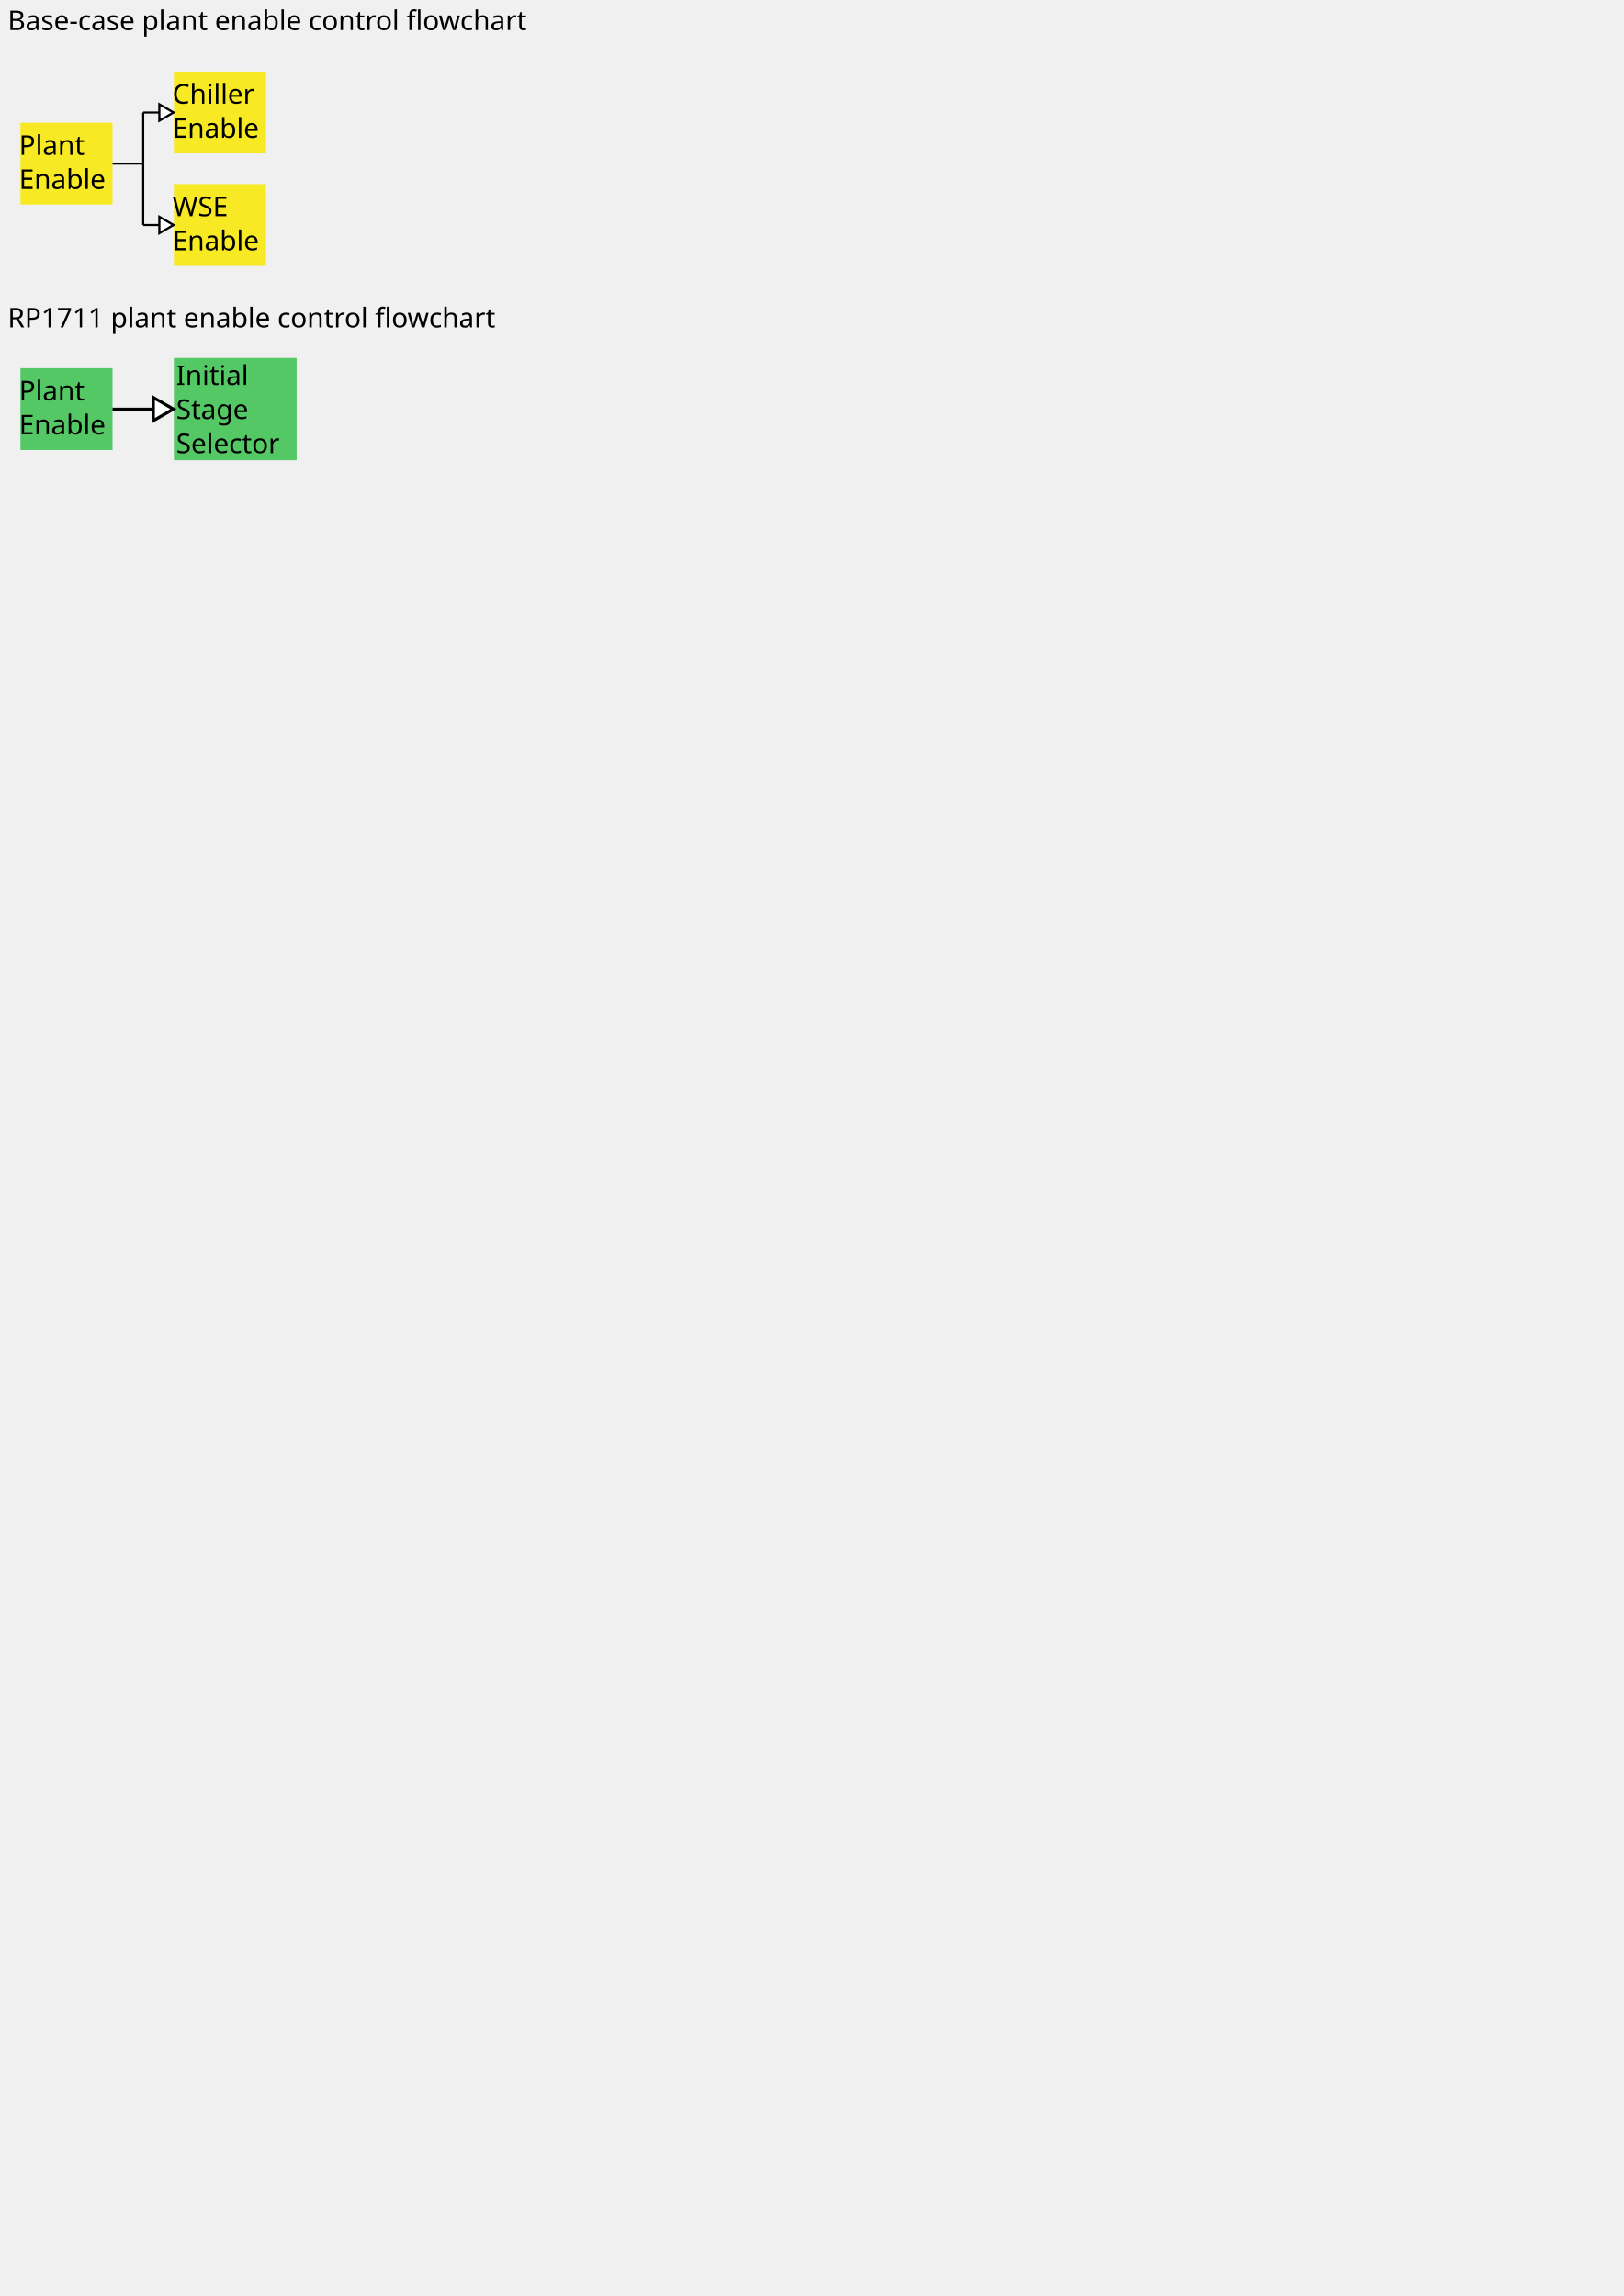
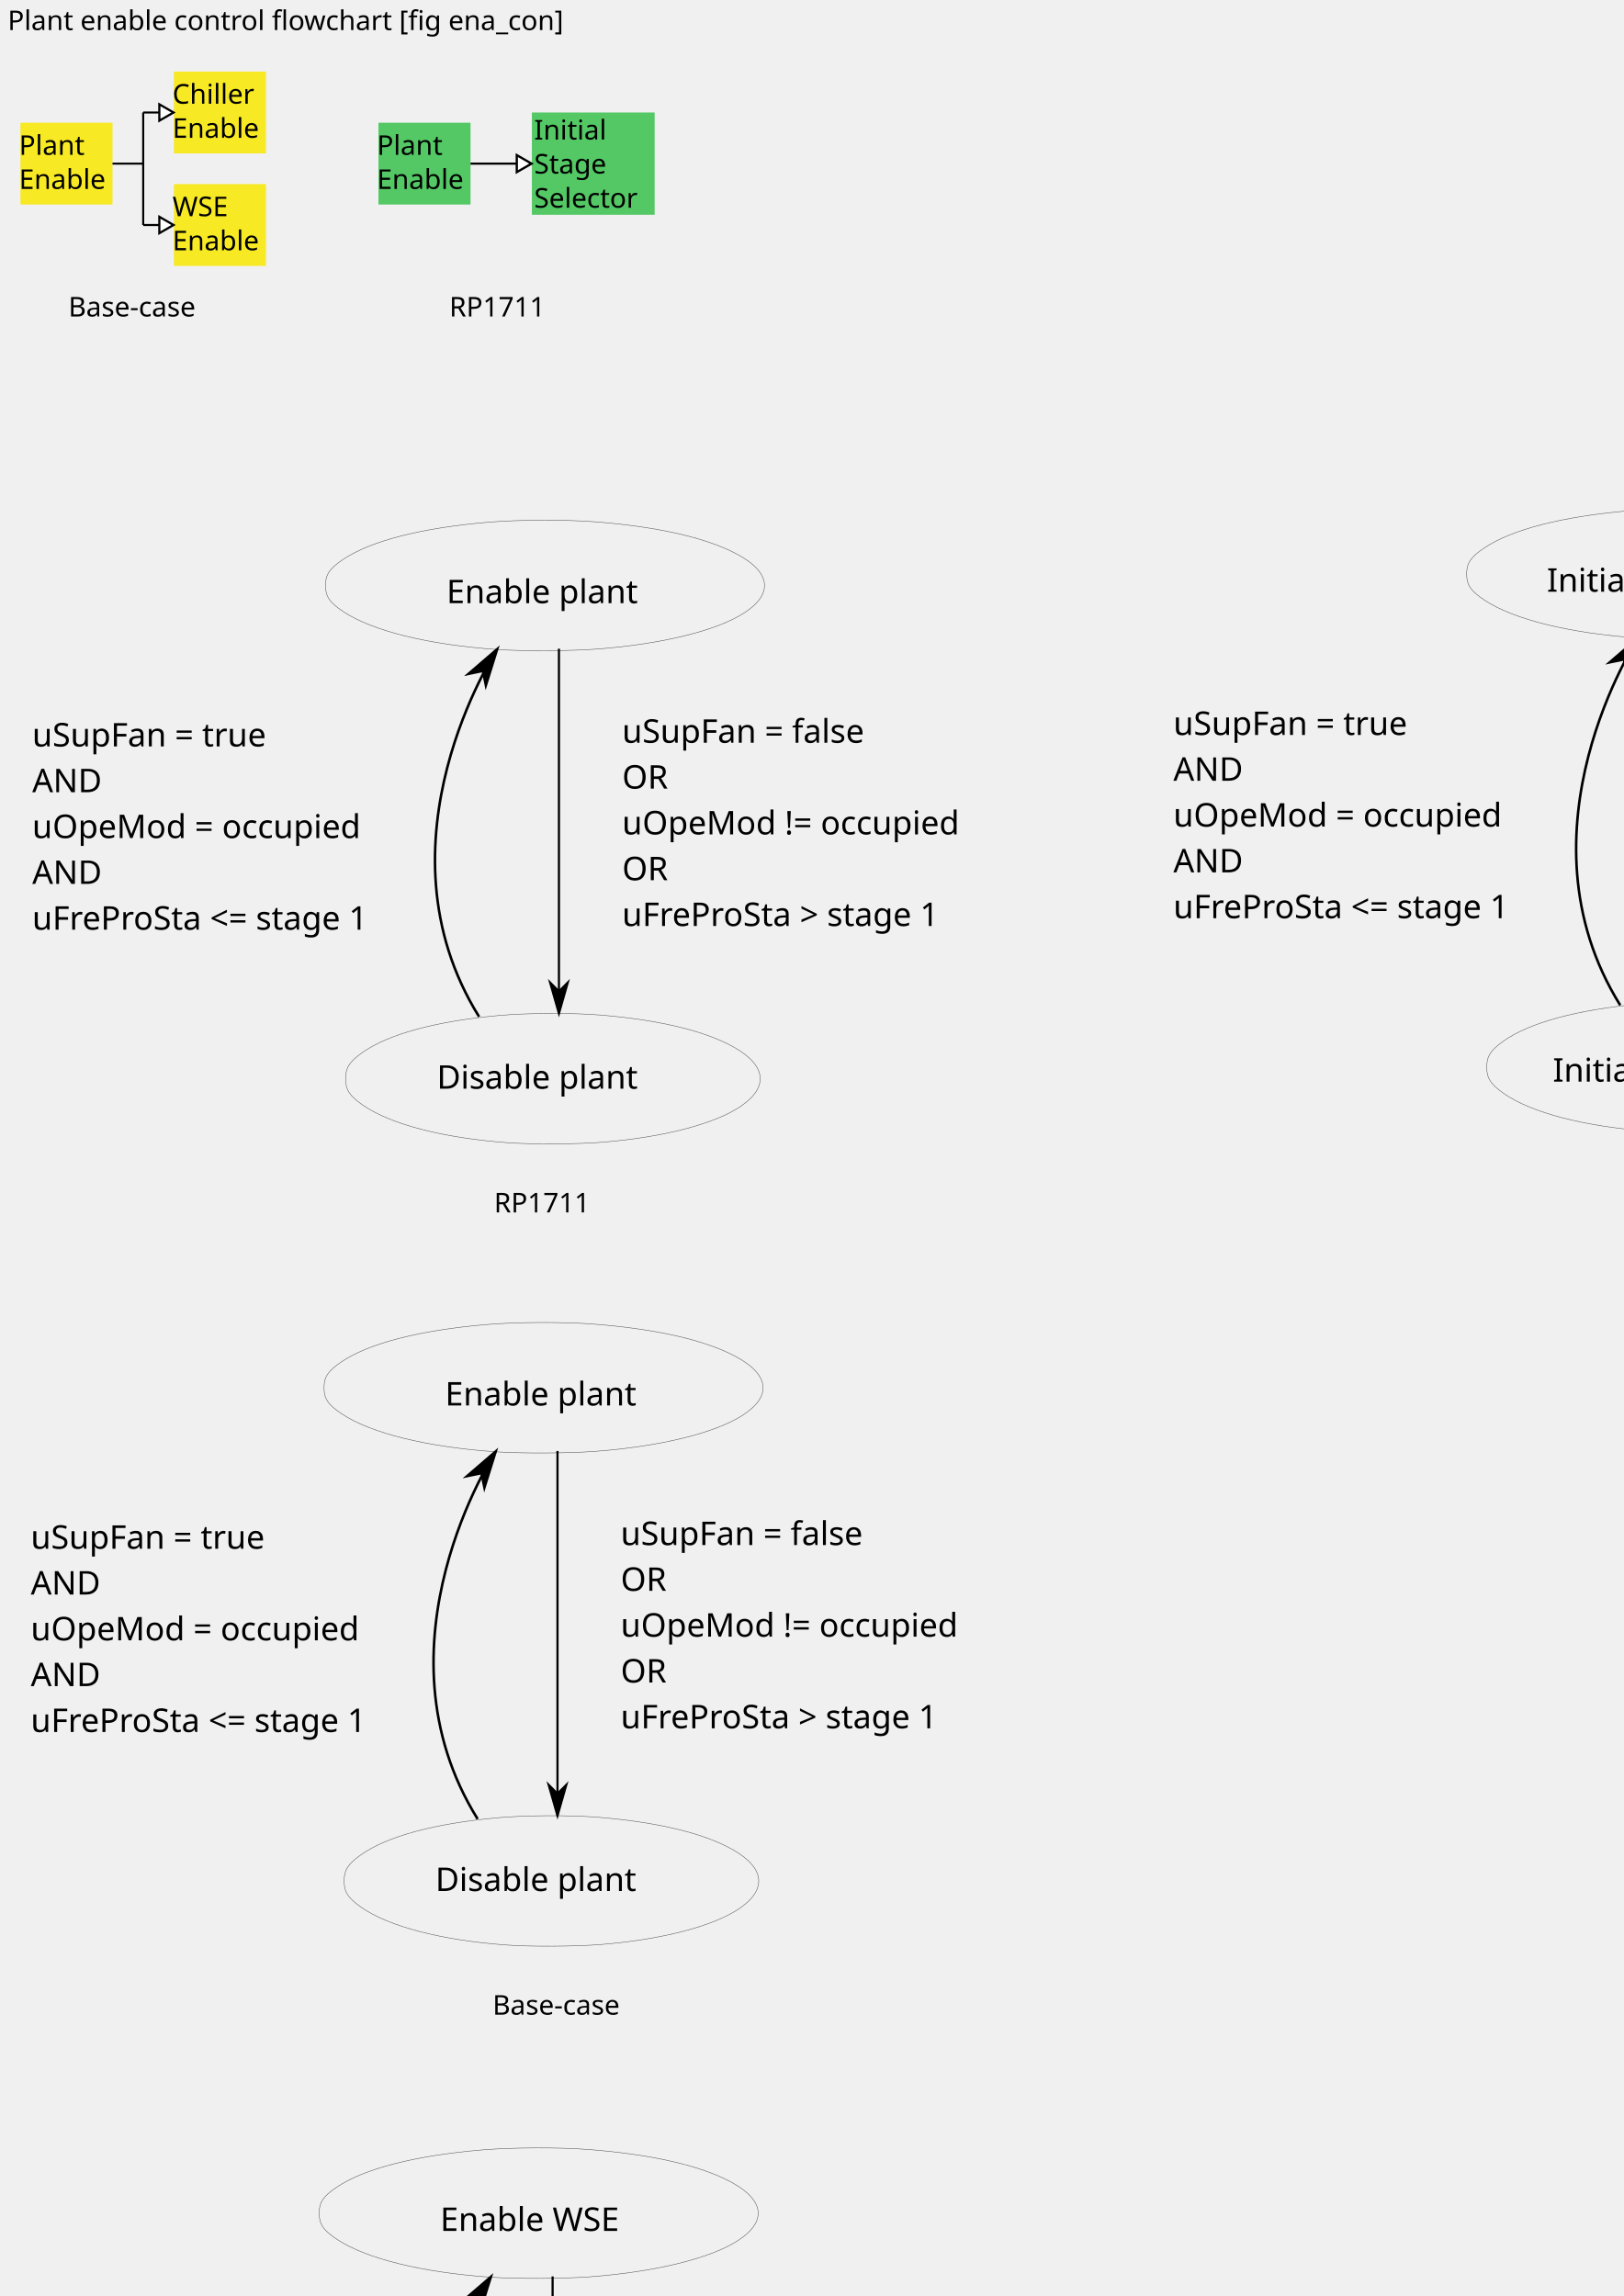
<svg xmlns="http://www.w3.org/2000/svg" width="210mm" height="297mm" viewBox="0 0 210 297" version="1.1" id="svg5445">
  <defs id="defs5439">
    <marker style="overflow:visible;" id="Arrow2Mend" refX="0.0" refY="0.0" orient="auto">
      <path transform="scale(0.6) rotate(180) translate(0,0)" d="M 8.719,4.034 L -2.207,0.016 L 8.719,-4.002 C 6.973,-1.63 6.983,1.616 8.719,4.034 z " style="fill-rule:evenodd;stroke-width:0.625;stroke-linejoin:round;stroke:#000000;stroke-opacity:1;fill:#000000;fill-opacity:1" id="path6181" />
    </marker>
    <marker style="overflow:visible" id="EmptyTriangleOutL" refX="0.0" refY="0.0" orient="auto">
      <path transform="scale(0.8) translate(-6,0)" style="fill-rule:evenodd;fill:#ffffff;stroke:#000000;stroke-width:1pt;stroke-opacity:1" d="M 5.77,0.0 L -2.88,5.0 L -2.88,-5.0 L 5.77,0.0 z " id="path6314" />
    </marker>
    <marker style="overflow:visible" id="marker6716" refX="0.0" refY="0.0" orient="auto">
      <path transform="scale(0.4)" style="fill-rule:evenodd;stroke:#000000;stroke-width:1pt;stroke-opacity:1;fill:#000000;fill-opacity:1" d="M 5.77,0.0 L -2.88,5.0 L -2.88,-5.0 L 5.77,0.0 z " id="path6714" />
    </marker>
    <marker style="overflow:visible" id="TriangleOutM" refX="0.0" refY="0.0" orient="auto">
      <path transform="scale(0.4)" style="fill-rule:evenodd;stroke:#000000;stroke-width:1pt;stroke-opacity:1;fill:#000000;fill-opacity:1" d="M 5.77,0.0 L -2.88,5.0 L -2.88,-5.0 L 5.77,0.0 z " id="path6299" />
    </marker>
    <marker style="overflow:visible" id="Arrow1Lstart" refX="0.0" refY="0.0" orient="auto">
      <path transform="scale(0.8) translate(12.5,0)" style="fill-rule:evenodd;stroke:#000000;stroke-width:1pt;stroke-opacity:1;fill:#000000;fill-opacity:1" d="M 0.0,0.0 L 5.0,-5.0 L -12.5,0.0 L 5.0,5.0 L 0.0,0.0 z " id="path6154" />
    </marker>
    <marker style="overflow:visible;" id="marker6438" refX="0.0" refY="0.0" orient="auto">
      <path transform="scale(1.1) rotate(180) translate(1,0)" d="M 8.719,4.034 L -2.207,0.016 L 8.719,-4.002 C 6.973,-1.63 6.983,1.616 8.719,4.034 z " style="fill-rule:evenodd;stroke-width:0.625;stroke-linejoin:round;stroke:#000000;stroke-opacity:1;fill:#000000;fill-opacity:1" id="path6436" />
    </marker>
    <marker style="overflow:visible;" id="Arrow2Lend" refX="0.0" refY="0.0" orient="auto">
      <path transform="scale(1.1) rotate(180) translate(1,0)" d="M 8.719,4.034 L -2.207,0.016 L 8.719,-4.002 C 6.973,-1.63 6.983,1.616 8.719,4.034 z " style="fill-rule:evenodd;stroke-width:0.625;stroke-linejoin:round;stroke:#000000;stroke-opacity:1;fill:#000000;fill-opacity:1" id="path6175" />
    </marker>
    <marker style="overflow:visible" id="Arrow2Lend-4" refX="0" refY="0" orient="auto">
      <path transform="matrix(-1.1,0,0,-1.1,-1.1,0)" d="M 8.719,4.034 -2.207,0.016 8.719,-4.002 c -1.745,2.372 -1.735,5.617 -6e-7,8.035 z" style="fill:#000000;fill-opacity:1;fill-rule:evenodd;stroke:#000000;stroke-width:0.625;stroke-linejoin:round;stroke-opacity:1" id="path6175-6" />
    </marker>
    <marker style="overflow:visible" id="EmptyTriangleOutL-6" refX="0" refY="0" orient="auto">
      <path transform="matrix(0.8,0,0,0.8,-4.8,0)" style="fill:#ffffff;fill-rule:evenodd;stroke:#000000;stroke-width:1pt;stroke-opacity:1" d="M 5.77,0 -2.88,5 V -5 Z" id="path6314-0" />
    </marker>
    <marker style="overflow:visible" id="Arrow2Lend-4-5" refX="0" refY="0" orient="auto">
      <path transform="matrix(-1.1,0,0,-1.1,-1.1,0)" d="M 8.719,4.034 -2.207,0.016 8.719,-4.002 c -1.745,2.372 -1.735,5.617 -6e-7,8.035 z" style="fill:#000000;fill-opacity:1;fill-rule:evenodd;stroke:#000000;stroke-width:0.625;stroke-linejoin:round;stroke-opacity:1" id="path6175-6-8" />
    </marker>
    <marker style="overflow:visible" id="EmptyTriangleOutL-6-9" refX="0" refY="0" orient="auto">
      <path transform="matrix(0.8,0,0,0.8,-4.8,0)" style="fill:#ffffff;fill-rule:evenodd;stroke:#000000;stroke-width:1pt;stroke-opacity:1" d="M 5.77,0 -2.88,5 V -5 Z" id="path6314-0-5" />
    </marker>
    <marker style="overflow:visible" id="marker6716-6" refX="0" refY="0" orient="auto">
      <path transform="scale(0.4)" style="fill:#000000;fill-opacity:1;fill-rule:evenodd;stroke:#000000;stroke-width:1pt;stroke-opacity:1" d="M 5.77,0 -2.88,5 V -5 Z" id="path6714-0" />
    </marker>
    <marker style="overflow:visible" id="Arrow2Mend-8" refX="0" refY="0" orient="auto">
      <path transform="scale(-0.6)" d="M 8.719,4.034 -2.207,0.016 8.719,-4.002 c -1.745,2.372 -1.735,5.617 -6e-7,8.035 z" style="fill:#000000;fill-opacity:1;fill-rule:evenodd;stroke:#000000;stroke-width:0.625;stroke-linejoin:round;stroke-opacity:1" id="path6181-3" />
    </marker>
+     <marker style="overflow:visible" orient="auto" overflow="visible" id="marker5381-6-6">
+       <path style="fill-rule:evenodd;stroke:#000000;stroke-width:1pt" id="path4488-0" d="M 0,0 5,-5 -12.5,0 5,5 Z" transform="matrix(-0.8,0,0,-0.8,-10,0)" />
+     </marker>
+     <marker style="overflow:visible" orient="auto" overflow="visible" id="marker5553-0-3">
+       <path style="fill-rule:evenodd;stroke:#000000;stroke-width:1pt" id="path4485-1" d="M 0,0 5,-5 -12.5,0 5,5 Z" transform="matrix(-0.8,0,0,-0.8,-10,0)" />
+     </marker>
+     <marker style="overflow:visible" orient="auto" overflow="visible" id="marker5381-6-6-2">
+       <path style="fill-rule:evenodd;stroke:#000000;stroke-width:1pt" id="path4488-0-3" d="M 0,0 5,-5 -12.5,0 5,5 Z" transform="matrix(-0.8,0,0,-0.8,-10,0)" />
+     </marker>
+     <marker style="overflow:visible" orient="auto" overflow="visible" id="marker5553-0-3-0">
+       <path style="fill-rule:evenodd;stroke:#000000;stroke-width:1pt" id="path4485-1-7" d="M 0,0 5,-5 -12.5,0 5,5 Z" transform="matrix(-0.8,0,0,-0.8,-10,0)" />
+     </marker>
+     <marker style="overflow:visible" orient="auto" overflow="visible" id="marker5381-6-6-1">
+       <path style="fill-rule:evenodd;stroke:#000000;stroke-width:1pt" id="path4488-0-34" d="M 0,0 5,-5 -12.5,0 5,5 Z" transform="matrix(-0.8,0,0,-0.8,-10,0)" />
+     </marker>
+     <marker style="overflow:visible" orient="auto" overflow="visible" id="marker5553-0-3-9">
+       <path style="fill-rule:evenodd;stroke:#000000;stroke-width:1pt" id="path4485-1-4" d="M 0,0 5,-5 -12.5,0 5,5 Z" transform="matrix(-0.8,0,0,-0.8,-10,0)" />
+     </marker>
+     <marker style="overflow:visible" orient="auto" overflow="visible" id="marker5381-6-6-0">
+       <path style="fill-rule:evenodd;stroke:#000000;stroke-width:1pt" id="path4488-0-7" d="M 0,0 5,-5 -12.5,0 5,5 Z" transform="matrix(-0.8,0,0,-0.8,-10,0)" />
+     </marker>
+     <marker style="overflow:visible" orient="auto" overflow="visible" id="marker5553-0-3-6">
+       <path style="fill-rule:evenodd;stroke:#000000;stroke-width:1pt" id="path4485-1-0" d="M 0,0 5,-5 -12.5,0 5,5 Z" transform="matrix(-0.8,0,0,-0.8,-10,0)" />
+     </marker>
+     <marker style="overflow:visible" orient="auto" overflow="visible" id="marker5553-0-3-6-9">
+       <path style="fill-rule:evenodd;stroke:#000000;stroke-width:1pt" id="path4485-1-0-4" d="M 0,0 5,-5 -12.5,0 5,5 Z" transform="matrix(-0.8,0,0,-0.8,-10,0)" />
+     </marker>
+     <marker style="overflow:visible" orient="auto" overflow="visible" id="marker5381-6-6-0-5">
+       <path style="fill-rule:evenodd;stroke:#000000;stroke-width:1pt" id="path4488-0-7-4" d="M 0,0 5,-5 -12.5,0 5,5 Z" transform="matrix(-0.8,0,0,-0.8,-10,0)" />
+     </marker>
  </defs>
  <g id="layer1">
    <text xml:space="preserve" style="font-style:normal;font-weight:normal;font-size:3.528px;line-height:1.25;font-family:sans-serif;fill:#000000;fill-opacity:1;stroke:none;stroke-width:0.265" x="0.997" y="3.888" id="text6030">
-       <tspan id="tspan6028" x="0.997" y="3.888" style="font-size:3.528px;stroke-width:0.265">Base-case plant enable control flowchart</tspan>
-     </text>
-     <rect style="fill:#53c864;fill-opacity:1;stroke:#000000;stroke-width:0.263;stroke-linecap:round;stroke-linejoin:round;stroke-opacity:0" id="rect6050" width="11.906" height="10.583" x="2.646" y="47.625" />
-     <text xml:space="preserve" style="font-style:normal;font-weight:normal;font-size:3.528px;line-height:1.25;font-family:sans-serif;fill:#000000;fill-opacity:1;stroke:none;stroke-width:0.265" x="2.46" y="51.781" id="text6066">
-       <tspan id="tspan6064" x="2.46" y="51.781" style="font-size:3.528px;stroke-width:0.265">Plant</tspan>
-       <tspan x="2.46" y="56.191" style="font-size:3.528px;stroke-width:0.265" id="tspan6068">Enable</tspan>
-     </text>
-     <rect style="fill:#53c864;fill-opacity:1;stroke:#000000;stroke-width:0.34;stroke-linecap:round;stroke-linejoin:round;stroke-opacity:0" id="rect6050-4" width="15.875" height="13.229" x="22.49" y="46.302" />
-     <text xml:space="preserve" style="font-style:normal;font-weight:normal;font-size:3.528px;line-height:1.25;font-family:sans-serif;fill:#000000;fill-opacity:1;stroke:none;stroke-width:0.265" x="22.776" y="49.795" id="text6066-7">
-       <tspan x="22.776" y="49.795" style="font-size:3.528px;stroke-width:0.265" id="tspan6068-7">Initial </tspan>
-       <tspan x="22.776" y="54.205" style="font-size:3.528px;stroke-width:0.265" id="tspan6096">Stage</tspan>
-       <tspan x="22.776" y="58.615" style="font-size:3.528px;stroke-width:0.265" id="tspan7793">Selector</tspan>
-     </text>
-     <text xml:space="preserve" style="font-style:normal;font-weight:normal;font-size:3.528px;line-height:1.25;font-family:sans-serif;fill:#000000;fill-opacity:1;stroke:none;stroke-width:0.265" x="0.997" y="42.348" id="text6030-2">
-       <tspan id="tspan6028-2" x="0.997" y="42.348" style="font-size:3.528px;stroke-width:0.265">RP1711 plant enable control flowchart</tspan>
+       <tspan id="tspan6028" x="0.997" y="3.888" style="font-size:3.528px;stroke-width:0.265">Plant enable control flowchart [fig ena_con]</tspan>
+     </text>
+     <rect style="fill:#53c864;fill-opacity:1;stroke:#000000;stroke-width:0.263;stroke-linecap:round;stroke-linejoin:round;stroke-opacity:0" id="rect6050" width="11.906" height="10.583" x="48.948" y="15.875" />
+     <text xml:space="preserve" style="font-style:normal;font-weight:normal;font-size:3.528px;line-height:1.25;font-family:sans-serif;fill:#000000;fill-opacity:1;stroke:none;stroke-width:0.265" x="48.762" y="20.031" id="text6066">
+       <tspan id="tspan6064" x="48.762" y="20.031" style="font-size:3.528px;stroke-width:0.265">Plant</tspan>
+       <tspan x="48.762" y="24.441" style="font-size:3.528px;stroke-width:0.265" id="tspan6068">Enable</tspan>
+     </text>
+     <rect style="fill:#53c864;fill-opacity:1;stroke:#000000;stroke-width:0.34;stroke-linecap:round;stroke-linejoin:round;stroke-opacity:0" id="rect6050-4" width="15.875" height="13.229" x="68.792" y="14.552" />
+     <text xml:space="preserve" style="font-style:normal;font-weight:normal;font-size:3.528px;line-height:1.25;font-family:sans-serif;fill:#000000;fill-opacity:1;stroke:none;stroke-width:0.265" x="69.078" y="18.045" id="text6066-7">
+       <tspan x="69.078" y="18.045" style="font-size:3.528px;stroke-width:0.265" id="tspan6068-7">Initial </tspan>
+       <tspan x="69.078" y="22.455" style="font-size:3.528px;stroke-width:0.265" id="tspan6096">Stage</tspan>
+       <tspan x="69.078" y="26.865" style="font-size:3.528px;stroke-width:0.265" id="tspan7793">Selector</tspan>
+     </text>
+     <text xml:space="preserve" style="font-style:normal;font-weight:normal;font-size:3.528px;line-height:1.25;font-family:sans-serif;fill:#000000;fill-opacity:1;stroke:none;stroke-width:0.265" x="58.113" y="40.934" id="text6030-2">
+       <tspan id="tspan6028-2" x="58.113" y="40.934" style="font-size:3.528px;stroke-width:0.265">RP1711</tspan>
    </text>
    <rect style="fill:#f7e924;fill-opacity:1;stroke:#000000;stroke-width:0.263;stroke-linecap:round;stroke-linejoin:round;stroke-opacity:0" id="rect6050-1" width="11.906" height="10.583" x="2.646" y="15.875" />
    <text xml:space="preserve" style="font-style:normal;font-weight:normal;font-size:3.528px;line-height:1.25;font-family:sans-serif;fill:#000000;fill-opacity:1;stroke:none;stroke-width:0.265" x="2.46" y="20.031" id="text6066-6">
      <tspan id="tspan6064-3" x="2.46" y="20.031" style="font-size:3.528px;stroke-width:0.265">Plant</tspan>
      <tspan x="2.46" y="24.441" style="font-size:3.528px;stroke-width:0.265" id="tspan6068-0">Enable</tspan>
    </text>
    <rect style="fill:#f7e924;fill-opacity:1;stroke:#000000;stroke-width:0.263;stroke-linecap:round;stroke-linejoin:round;stroke-opacity:0" id="rect6050-4-2" width="11.906" height="10.583" x="22.49" y="9.26" />
    <text xml:space="preserve" style="font-style:normal;font-weight:normal;font-size:3.528px;line-height:1.25;font-family:sans-serif;fill:#000000;fill-opacity:1;stroke:none;stroke-width:0.265" x="22.303" y="13.416" id="text6066-7-1">
      <tspan x="22.303" y="13.416" style="font-size:3.528px;stroke-width:0.265" id="tspan6068-7-5">Chiller </tspan>
      <tspan x="22.303" y="17.826" style="font-size:3.528px;stroke-width:0.265" id="tspan6096-6">Enable</tspan>
    </text>
-     <path style="fill:none;stroke:#000000;stroke-width:0.375;stroke-linecap:butt;stroke-linejoin:miter;stroke-miterlimit:1;stroke-dasharray:none;stroke-opacity:1;marker-mid:url(#marker6716);marker-end:url(#EmptyTriangleOutL)" d="m 14.552,52.917 c 7.938,0 7.938,0 7.938,0" id="path6152" />
+     <path style="fill:none;stroke:#000000;stroke-width:0.275;stroke-linecap:butt;stroke-linejoin:miter;stroke-miterlimit:1;stroke-dasharray:none;stroke-opacity:1;marker-mid:url(#marker6716);marker-end:url(#EmptyTriangleOutL)" d="m 60.854,21.167 c 7.938,0 7.938,0 7.938,0" id="path6152" />
    <rect style="fill:#f7e924;fill-opacity:1;stroke:#000000;stroke-width:0.263;stroke-linecap:round;stroke-linejoin:round;stroke-opacity:0" id="rect6050-4-2-5" width="11.906" height="10.583" x="22.49" y="23.812" />
    <text xml:space="preserve" style="font-style:normal;font-weight:normal;font-size:3.528px;line-height:1.25;font-family:sans-serif;fill:#000000;fill-opacity:1;stroke:none;stroke-width:0.265" x="22.303" y="27.968" id="text6066-7-1-0">
      <tspan x="22.303" y="27.968" style="font-size:3.528px;stroke-width:0.265" id="tspan6096-6-3">WSE</tspan>
      <tspan x="22.303" y="32.378" style="font-size:3.528px;stroke-width:0.265" id="tspan7791">Enable</tspan>
    </text>
    <path style="fill:none;stroke:#000000;stroke-width:0.265;stroke-linecap:butt;stroke-linejoin:miter;stroke-miterlimit:1;stroke-dasharray:none;stroke-opacity:1;marker-mid:url(#Arrow2Lend-4);marker-end:url(#EmptyTriangleOutL-6)" d="m 18.521,14.552 c 3.969,0 3.969,0 3.969,0" id="path6152-2" />
    <path style="fill:none;stroke:#000000;stroke-width:0.265;stroke-linecap:butt;stroke-linejoin:miter;stroke-miterlimit:1;stroke-dasharray:none;stroke-opacity:1;marker-mid:url(#Arrow2Lend-4-5);marker-end:url(#EmptyTriangleOutL-6-9)" d="m 18.521,29.104 c 3.969,0 3.969,0 3.969,0" id="path6152-2-0" />
    <path style="fill:none;stroke:#000000;stroke-width:0.265px;stroke-linecap:butt;stroke-linejoin:miter;stroke-opacity:1" d="m 14.552,21.167 c 3.969,0 3.969,0 3.969,0 0,-6.615 0,-6.615 0,-6.615" id="path7749" />
    <path style="fill:none;stroke:#000000;stroke-width:0.265px;stroke-linecap:butt;stroke-linejoin:miter;stroke-opacity:1" d="m 18.521,21.167 c 0,7.938 0,7.938 0,7.938" id="path7751" />
+     <text xml:space="preserve" style="font-style:normal;font-weight:normal;font-size:3.528px;line-height:1.25;font-family:sans-serif;fill:#000000;fill-opacity:1;stroke:none;stroke-width:0.265" x="8.849" y="40.939" id="text6030-8">
+       <tspan id="tspan6028-21" x="8.849" y="40.939" style="font-size:3.528px;stroke-width:0.265">Base-case</tspan>
+     </text>
+     <path style="fill:#333333;fill-rule:evenodd;stroke:#000000;stroke-width:0.265px;stroke-linecap:butt;stroke-linejoin:miter;stroke-opacity:1" d="m 18.047,75.987 v 0" id="path6094" />
+     <path style="opacity:0;fill:#333333;fill-rule:evenodd;stroke:none;stroke-width:0.265px;stroke-linecap:butt;stroke-linejoin:miter;stroke-opacity:1" d="m 29.986,96.875 v 0" id="path7626" />
+     <path style="fill:none;fill-opacity:1;stroke:#000000;stroke-width:0.061;stroke-opacity:0.667" id="path4497-0" d="m 65.641,147.815 c -8.376,-0.616 -15.196,-2.394 -18.752,-4.888 -1.688,-1.184 -2.193,-1.965 -2.193,-3.391 0,-1.411 0.492,-2.186 2.128,-3.353 3.383,-2.412 9.555,-4.09 17.773,-4.83 3.626,-0.327 9.452,-0.349 13.048,-0.051 7.106,0.59 12.655,1.845 16.449,3.72 4.93,2.436 5.584,5.413 1.766,8.045 -3.351,2.311 -10.098,4.066 -18.057,4.694 -3.253,0.257 -9.048,0.282 -12.163,0.053 z" />
+     <path style="fill:none;stroke:#000000;stroke-width:0.28;marker-end:url(#marker5381-6-6)" id="path4499-2" d="M 72.29,83.914 V 131.055" />
+     <path d="m 61.962,131.519 c -14.065,-22.585 2.312,-47.503 2.312,-47.503" id="path4503-4" style="fill:none;stroke:#000000;stroke-width:0.329px;marker-end:url(#marker5553-0-3)" />
+     <text xml:space="preserve" style="font-style:normal;font-weight:normal;font-size:4.233px;line-height:1.25;font-family:sans-serif;letter-spacing:0px;word-spacing:0px;fill:#000000;fill-opacity:1;stroke:none;stroke-width:0.265" x="57.754" y="78.026" id="text4487-8-5-3">
+       <tspan x="57.754" y="78.026" style="font-size:4.233px;fill:#000000;stroke-width:0.265" id="tspan8823">Enable plant</tspan>
+     </text>
+     <text xml:space="preserve" style="font-style:normal;font-weight:normal;font-size:4.233px;line-height:1.25;font-family:sans-serif;letter-spacing:0px;word-spacing:0px;fill:#000000;fill-opacity:1;stroke:none;stroke-width:0.265" x="4.167" y="96.553" id="text4487-4-1-0-3-4">
+       <tspan x="4.167" y="96.553" style="font-size:4.233px;line-height:1.4;fill:#000000;stroke-width:0.265" id="tspan6753-2-7-8">uSupFan = true</tspan>
+       <tspan x="4.167" y="102.48" style="font-size:4.233px;line-height:1.4;fill:#000000;stroke-width:0.265" id="tspan6882">AND</tspan>
+       <tspan x="4.167" y="108.407" style="font-size:4.233px;line-height:1.4;fill:#000000;stroke-width:0.265" id="tspan6884">uOpeMod = occupied</tspan>
+       <tspan x="4.167" y="114.333" style="font-size:4.233px;line-height:1.4;fill:#000000;stroke-width:0.265" id="tspan6886">AND</tspan>
+       <tspan x="4.167" y="120.26" style="font-size:4.233px;line-height:1.4;fill:#000000;stroke-width:0.265" id="tspan6888">uFreProSta &lt;= stage 1</tspan>
+     </text>
+     <text xml:space="preserve" style="font-style:normal;font-weight:normal;font-size:4.233px;line-height:1.25;font-family:sans-serif;letter-spacing:0px;word-spacing:0px;fill:#000000;fill-opacity:1;stroke:none;stroke-width:0.265" x="80.462" y="96.078" id="text4487-4-1-0-3-4-1">
+       <tspan x="80.462" y="96.078" style="font-size:4.233px;line-height:1.4;fill:#000000;stroke-width:0.265" id="tspan6888-9">uSupFan = false</tspan>
+       <tspan x="80.462" y="102.005" style="font-size:4.233px;line-height:1.4;fill:#000000;stroke-width:0.265" id="tspan6934">OR</tspan>
+       <tspan x="80.462" y="107.932" style="font-size:4.233px;line-height:1.4;fill:#000000;stroke-width:0.265" id="tspan6936">uOpeMod != occupied</tspan>
+       <tspan x="80.462" y="113.858" style="font-size:4.233px;line-height:1.4;fill:#000000;stroke-width:0.265" id="tspan6938">OR</tspan>
+       <tspan x="80.462" y="119.785" style="font-size:4.233px;line-height:1.4;fill:#000000;stroke-width:0.265" id="tspan6940">uFreProSta &gt; stage 1</tspan>
+     </text>
+     <path style="fill:none;fill-opacity:1;stroke:#000000;stroke-width:0.062;stroke-opacity:0.667" id="path4497-0-4" d="m 64.274,84.016 c -8.869,-0.616 -16.091,-2.394 -19.856,-4.889 -1.787,-1.184 -2.322,-1.965 -2.322,-3.391 0,-1.411 0.521,-2.186 2.254,-3.354 3.582,-2.413 10.118,-4.09 18.819,-4.831 3.84,-0.327 10.008,-0.349 13.817,-0.05 7.524,0.59 13.401,1.845 17.418,3.72 5.22,2.436 5.913,5.413 1.87,8.046 -3.548,2.312 -10.693,4.066 -19.12,4.695 -3.444,0.257 -9.581,0.282 -12.88,0.053 z" />
+     <text xml:space="preserve" style="font-style:normal;font-weight:normal;font-size:4.233px;line-height:1.25;font-family:sans-serif;letter-spacing:0px;word-spacing:0px;fill:#000000;fill-opacity:1;stroke:none;stroke-width:0.265" x="56.499" y="140.826" id="text4487-8-5-3-0">
+       <tspan x="56.499" y="140.826" style="font-size:4.233px;fill:#000000;stroke-width:0.265" id="tspan8823-7">Disable plant</tspan>
+     </text>
+     <text xml:space="preserve" style="font-style:normal;font-weight:normal;font-size:3.528px;line-height:1.25;font-family:sans-serif;fill:#000000;fill-opacity:1;stroke:none;stroke-width:0.265" x="63.899" y="156.827" id="text6030-2-3">
+       <tspan id="tspan6028-2-8" x="63.899" y="156.827" style="font-size:3.528px;stroke-width:0.265">RP1711</tspan>
+     </text>
+     <path style="fill:#333333;fill-rule:evenodd;stroke:#000000;stroke-width:0.265px;stroke-linecap:butt;stroke-linejoin:miter;stroke-opacity:1" d="m 17.858,179.767 v 0" id="path6094-7" />
+     <path style="opacity:0;fill:#333333;fill-rule:evenodd;stroke:none;stroke-width:0.265px;stroke-linecap:butt;stroke-linejoin:miter;stroke-opacity:1" d="m 29.797,200.654 v 0" id="path7626-7" />
+     <path style="fill:none;fill-opacity:1;stroke:#000000;stroke-width:0.061;stroke-opacity:0.667" id="path4497-0-6" d="m 65.452,251.594 c -8.376,-0.616 -15.196,-2.394 -18.752,-4.888 -1.688,-1.184 -2.193,-1.965 -2.193,-3.391 0,-1.411 0.492,-2.186 2.128,-3.353 3.383,-2.412 9.555,-4.09 17.773,-4.83 3.626,-0.327 9.452,-0.349 13.048,-0.051 7.106,0.59 12.655,1.845 16.449,3.72 4.93,2.436 5.584,5.413 1.766,8.045 -3.351,2.311 -10.098,4.066 -18.057,4.694 -3.253,0.257 -9.048,0.282 -12.163,0.053 z" />
+     <path style="fill:none;stroke:#000000;stroke-width:0.28;marker-end:url(#marker5381-6-6-2)" id="path4499-2-9" d="m 72.102,187.694 v 47.141" />
+     <path d="m 61.773,235.298 c -14.065,-22.585 2.312,-47.503 2.312,-47.503" id="path4503-4-1" style="fill:none;stroke:#000000;stroke-width:0.329px;marker-end:url(#marker5553-0-3-0)" />
+     <text xml:space="preserve" style="font-style:normal;font-weight:normal;font-size:4.233px;line-height:1.25;font-family:sans-serif;letter-spacing:0px;word-spacing:0px;fill:#000000;fill-opacity:1;stroke:none;stroke-width:0.265" x="57.565" y="181.806" id="text4487-8-5-3-1">
+       <tspan x="57.565" y="181.806" style="font-size:4.233px;fill:#000000;stroke-width:0.265" id="tspan8823-9">Enable plant</tspan>
+     </text>
+     <text xml:space="preserve" style="font-style:normal;font-weight:normal;font-size:4.233px;line-height:1.25;font-family:sans-serif;letter-spacing:0px;word-spacing:0px;fill:#000000;fill-opacity:1;stroke:none;stroke-width:0.265" x="3.979" y="200.333" id="text4487-4-1-0-3-4-0">
+       <tspan x="3.979" y="200.333" style="font-size:4.233px;line-height:1.4;fill:#000000;stroke-width:0.265" id="tspan6753-2-7-8-8">uSupFan = true</tspan>
+       <tspan x="3.979" y="206.259" style="font-size:4.233px;line-height:1.4;fill:#000000;stroke-width:0.265" id="tspan6882-9">AND</tspan>
+       <tspan x="3.979" y="212.186" style="font-size:4.233px;line-height:1.4;fill:#000000;stroke-width:0.265" id="tspan6884-8">uOpeMod = occupied</tspan>
+       <tspan x="3.979" y="218.113" style="font-size:4.233px;line-height:1.4;fill:#000000;stroke-width:0.265" id="tspan6886-8">AND</tspan>
+       <tspan x="3.979" y="224.039" style="font-size:4.233px;line-height:1.4;fill:#000000;stroke-width:0.265" id="tspan6888-0">uFreProSta &lt;= stage 1</tspan>
+     </text>
+     <text xml:space="preserve" style="font-style:normal;font-weight:normal;font-size:4.233px;line-height:1.25;font-family:sans-serif;letter-spacing:0px;word-spacing:0px;fill:#000000;fill-opacity:1;stroke:none;stroke-width:0.265" x="80.274" y="199.858" id="text4487-4-1-0-3-4-1-3">
+       <tspan x="80.274" y="199.858" style="font-size:4.233px;line-height:1.4;fill:#000000;stroke-width:0.265" id="tspan6888-9-7">uSupFan = false</tspan>
+       <tspan x="80.274" y="205.784" style="font-size:4.233px;line-height:1.4;fill:#000000;stroke-width:0.265" id="tspan6934-0">OR</tspan>
+       <tspan x="80.274" y="211.711" style="font-size:4.233px;line-height:1.4;fill:#000000;stroke-width:0.265" id="tspan6936-6">uOpeMod != occupied</tspan>
+       <tspan x="80.274" y="217.638" style="font-size:4.233px;line-height:1.4;fill:#000000;stroke-width:0.265" id="tspan6938-9">OR</tspan>
+       <tspan x="80.274" y="223.564" style="font-size:4.233px;line-height:1.4;fill:#000000;stroke-width:0.265" id="tspan6940-2">uFreProSta &gt; stage 1</tspan>
+     </text>
+     <path style="fill:none;fill-opacity:1;stroke:#000000;stroke-width:0.062;stroke-opacity:0.667" id="path4497-0-4-1" d="m 64.086,187.796 c -8.869,-0.616 -16.091,-2.394 -19.856,-4.889 -1.787,-1.184 -2.322,-1.965 -2.322,-3.391 0,-1.411 0.521,-2.186 2.254,-3.354 3.582,-2.413 10.118,-4.09 18.819,-4.831 3.84,-0.327 10.008,-0.349 13.817,-0.05 7.524,0.59 13.401,1.845 17.418,3.72 5.22,2.436 5.913,5.413 1.87,8.046 -3.548,2.312 -10.693,4.066 -19.12,4.695 -3.444,0.257 -9.581,0.282 -12.88,0.053 z" />
+     <text xml:space="preserve" style="font-style:normal;font-weight:normal;font-size:4.233px;line-height:1.25;font-family:sans-serif;letter-spacing:0px;word-spacing:0px;fill:#000000;fill-opacity:1;stroke:none;stroke-width:0.265" x="56.31" y="244.606" id="text4487-8-5-3-0-7">
+       <tspan x="56.31" y="244.606" style="font-size:4.233px;fill:#000000;stroke-width:0.265" id="tspan8823-7-7">Disable plant</tspan>
+     </text>
+     <text xml:space="preserve" style="font-style:normal;font-weight:normal;font-size:3.528px;line-height:1.25;font-family:sans-serif;fill:#000000;fill-opacity:1;stroke:none;stroke-width:0.265" x="63.71" y="260.606" id="text6030-2-3-9">
+       <tspan id="tspan6028-2-8-7" x="63.71" y="260.606" style="font-size:3.528px;stroke-width:0.265">Base-case</tspan>
+     </text>
+     <path style="fill:#333333;fill-rule:evenodd;stroke:#000000;stroke-width:0.265px;stroke-linecap:butt;stroke-linejoin:miter;stroke-opacity:1" d="m 165.637,74.501 v 0" id="path6094-1" />
+     <path style="opacity:0;fill:#333333;fill-rule:evenodd;stroke:none;stroke-width:0.265px;stroke-linecap:butt;stroke-linejoin:miter;stroke-opacity:1" d="m 177.576,95.389 v 0" id="path7626-9" />
+     <path style="fill:none;fill-opacity:1;stroke:#000000;stroke-width:0.061;stroke-opacity:0.667" id="path4497-0-5" d="m 213.232,146.328 c -8.376,-0.616 -15.196,-2.394 -18.752,-4.888 -1.688,-1.184 -2.193,-1.965 -2.193,-3.391 0,-1.411 0.492,-2.186 2.128,-3.353 3.383,-2.412 9.555,-4.09 17.773,-4.83 3.626,-0.327 9.452,-0.349 13.048,-0.051 7.106,0.59 12.655,1.845 16.449,3.72 4.93,2.436 5.584,5.413 1.766,8.045 -3.351,2.311 -10.098,4.066 -18.057,4.694 -3.253,0.257 -9.048,0.282 -12.163,0.053 z" />
+     <path style="fill:none;stroke:#000000;stroke-width:0.28;marker-end:url(#marker5381-6-6-1)" id="path4499-2-7" d="M 219.881,82.428 V 129.569" />
+     <path d="M 209.552,130.032 C 195.487,107.447 211.864,82.53 211.864,82.53" id="path4503-4-4" style="fill:none;stroke:#000000;stroke-width:0.329px;marker-end:url(#marker5553-0-3-9)" />
+     <text xml:space="preserve" style="font-style:normal;font-weight:normal;font-size:4.233px;line-height:1.25;font-family:sans-serif;letter-spacing:0px;word-spacing:0px;fill:#000000;fill-opacity:1;stroke:none;stroke-width:0.265" x="200.053" y="76.54" id="text4487-8-5-3-12">
+       <tspan x="200.053" y="76.54" style="font-size:4.233px;fill:#000000;stroke-width:0.265" id="tspan8823-2">Initial WSE-enable</tspan>
+     </text>
+     <text xml:space="preserve" style="font-style:normal;font-weight:normal;font-size:4.233px;line-height:1.25;font-family:sans-serif;letter-spacing:0px;word-spacing:0px;fill:#000000;fill-opacity:1;stroke:none;stroke-width:0.265" x="151.758" y="95.067" id="text4487-4-1-0-3-4-16">
+       <tspan x="151.758" y="95.067" style="font-size:4.233px;line-height:1.4;fill:#000000;stroke-width:0.265" id="tspan6753-2-7-8-2">uSupFan = true</tspan>
+       <tspan x="151.758" y="100.994" style="font-size:4.233px;line-height:1.4;fill:#000000;stroke-width:0.265" id="tspan6882-0">AND</tspan>
+       <tspan x="151.758" y="106.92" style="font-size:4.233px;line-height:1.4;fill:#000000;stroke-width:0.265" id="tspan6884-2">uOpeMod = occupied</tspan>
+       <tspan x="151.758" y="112.847" style="font-size:4.233px;line-height:1.4;fill:#000000;stroke-width:0.265" id="tspan6886-2">AND</tspan>
+       <tspan x="151.758" y="118.773" style="font-size:4.233px;line-height:1.4;fill:#000000;stroke-width:0.265" id="tspan6888-97">uFreProSta &lt;= stage 1</tspan>
+     </text>
+     <text xml:space="preserve" style="font-style:normal;font-weight:normal;font-size:4.233px;line-height:1.25;font-family:sans-serif;letter-spacing:0px;word-spacing:0px;fill:#000000;fill-opacity:1;stroke:none;stroke-width:0.265" x="228.053" y="94.592" id="text4487-4-1-0-3-4-1-4">
+       <tspan x="228.053" y="94.592" style="font-size:4.233px;line-height:1.4;fill:#000000;stroke-width:0.265" id="tspan6888-9-3">uSupFan = false</tspan>
+       <tspan x="228.053" y="100.518" style="font-size:4.233px;line-height:1.4;fill:#000000;stroke-width:0.265" id="tspan6934-5">OR</tspan>
+       <tspan x="228.053" y="106.445" style="font-size:4.233px;line-height:1.4;fill:#000000;stroke-width:0.265" id="tspan6936-61">uOpeMod != occupied</tspan>
+       <tspan x="228.053" y="112.372" style="font-size:4.233px;line-height:1.4;fill:#000000;stroke-width:0.265" id="tspan6938-4">OR</tspan>
+       <tspan x="228.053" y="118.298" style="font-size:4.233px;line-height:1.4;fill:#000000;stroke-width:0.265" id="tspan6940-0">uFreProSta &gt; stage 1</tspan>
+     </text>
+     <path style="fill:none;fill-opacity:1;stroke:#000000;stroke-width:0.062;stroke-opacity:0.667" id="path4497-0-4-3" d="m 211.865,82.53 c -8.869,-0.616 -16.091,-2.394 -19.856,-4.889 -1.787,-1.184 -2.322,-1.965 -2.322,-3.391 0,-1.411 0.521,-2.186 2.254,-3.354 3.582,-2.413 10.118,-4.09 18.819,-4.831 3.84,-0.327 10.008,-0.349 13.817,-0.05 7.524,0.59 13.401,1.845 17.418,3.72 5.22,2.436 5.913,5.413 1.87,8.046 -3.548,2.312 -10.693,4.066 -19.12,4.695 -3.444,0.257 -9.581,0.282 -12.88,0.053 z" />
+     <text xml:space="preserve" style="font-style:normal;font-weight:normal;font-size:3.528px;line-height:1.25;font-family:sans-serif;fill:#000000;fill-opacity:1;stroke:none;stroke-width:0.265" x="211.489" y="155.34" id="text6030-2-3-7">
+       <tspan id="tspan6028-2-8-79" x="211.489" y="155.34" style="font-size:3.528px;stroke-width:0.265">RP1711</tspan>
+     </text>
+     <text xml:space="preserve" style="font-style:normal;font-weight:normal;font-size:4.233px;line-height:1.25;font-family:sans-serif;letter-spacing:0px;word-spacing:0px;fill:#000000;fill-opacity:1;stroke:none;stroke-width:0.265" x="200.826" y="139.913" id="text4487-8-5-3-12-8">
+       <tspan x="200.826" y="139.913" style="font-size:4.233px;fill:#000000;stroke-width:0.265" id="tspan8823-2-1">Initial WSE-disable</tspan>
+     </text>
+     <path style="fill:#333333;fill-rule:evenodd;stroke:#000000;stroke-width:0.265px;stroke-linecap:butt;stroke-linejoin:miter;stroke-opacity:1" d="m 17.227,286.54 v 0" id="path6094-10" />
+     <path style="opacity:0;fill:#333333;fill-rule:evenodd;stroke:none;stroke-width:0.265px;stroke-linecap:butt;stroke-linejoin:miter;stroke-opacity:1" d="m 29.166,307.428 v 0" id="path7626-2" />
+     <path style="fill:none;fill-opacity:1;stroke:#000000;stroke-width:0.061;stroke-opacity:0.667" id="path4497-0-51" d="m 64.822,358.368 c -8.376,-0.616 -15.196,-2.394 -18.752,-4.888 -1.688,-1.184 -2.193,-1.965 -2.193,-3.391 0,-1.411 0.492,-2.186 2.128,-3.353 3.383,-2.412 9.555,-4.09 17.773,-4.83 3.626,-0.327 9.452,-0.349 13.048,-0.051 7.106,0.59 12.655,1.845 16.449,3.72 4.93,2.436 5.584,5.413 1.766,8.045 -3.351,2.311 -10.098,4.066 -18.057,4.694 -3.253,0.257 -9.048,0.282 -12.163,0.053 z" />
+     <path style="fill:none;stroke:#000000;stroke-width:0.28;marker-end:url(#marker5381-6-6-0)" id="path4499-2-97" d="m 71.471,294.467 v 47.141" />
+     <path d="m 61.142,342.072 c -14.065,-22.585 2.312,-47.503 2.312,-47.503" id="path4503-4-13" style="fill:none;stroke:#000000;stroke-width:0.329px;marker-end:url(#marker5553-0-3-6)" />
+     <text xml:space="preserve" style="font-style:normal;font-weight:normal;font-size:4.233px;line-height:1.25;font-family:sans-serif;letter-spacing:0px;word-spacing:0px;fill:#000000;fill-opacity:1;stroke:none;stroke-width:0.265" x="56.934" y="288.579" id="text4487-8-5-3-120">
+       <tspan x="56.934" y="288.579" style="font-size:4.233px;fill:#000000;stroke-width:0.265" id="tspan8823-6">Enable WSE</tspan>
+     </text>
+     <text xml:space="preserve" style="font-style:normal;font-weight:normal;font-size:4.233px;line-height:1.25;font-family:sans-serif;letter-spacing:0px;word-spacing:0px;fill:#000000;fill-opacity:1;stroke:none;stroke-width:0.265" x="3.348" y="307.106" id="text4487-4-1-0-3-4-8">
+       <tspan x="3.348" y="307.106" style="font-size:4.233px;line-height:1.4;fill:#000000;stroke-width:0.265" id="tspan6753-2-7-8-7">uSupFan = true</tspan>
+       <tspan x="3.348" y="313.033" style="font-size:4.233px;line-height:1.4;fill:#000000;stroke-width:0.265" id="tspan6882-4">AND</tspan>
+       <tspan x="3.348" y="318.96" style="font-size:4.233px;line-height:1.4;fill:#000000;stroke-width:0.265" id="tspan6884-9">uOpeMod = occupied</tspan>
+       <tspan x="3.348" y="324.886" style="font-size:4.233px;line-height:1.4;fill:#000000;stroke-width:0.265" id="tspan6886-24">AND</tspan>
+       <tspan x="3.348" y="330.813" style="font-size:4.233px;line-height:1.4;fill:#000000;stroke-width:0.265" id="tspan6888-4">uFreProSta &lt;= stage 1</tspan>
+     </text>
+     <text xml:space="preserve" style="font-style:normal;font-weight:normal;font-size:4.233px;line-height:1.25;font-family:sans-serif;letter-spacing:0px;word-spacing:0px;fill:#000000;fill-opacity:1;stroke:none;stroke-width:0.265" x="79.643" y="306.631" id="text4487-4-1-0-3-4-1-5">
+       <tspan x="79.643" y="306.631" style="font-size:4.233px;line-height:1.4;fill:#000000;stroke-width:0.265" id="tspan6888-9-9">uSupFan = false</tspan>
+       <tspan x="79.643" y="312.558" style="font-size:4.233px;line-height:1.4;fill:#000000;stroke-width:0.265" id="tspan6934-1">OR</tspan>
+       <tspan x="79.643" y="318.485" style="font-size:4.233px;line-height:1.4;fill:#000000;stroke-width:0.265" id="tspan6936-2">uOpeMod != occupied</tspan>
+       <tspan x="79.643" y="324.411" style="font-size:4.233px;line-height:1.4;fill:#000000;stroke-width:0.265" id="tspan6938-8">OR</tspan>
+       <tspan x="79.643" y="330.338" style="font-size:4.233px;line-height:1.4;fill:#000000;stroke-width:0.265" id="tspan6940-9">uFreProSta &gt; stage 1</tspan>
+     </text>
+     <path style="fill:none;fill-opacity:1;stroke:#000000;stroke-width:0.062;stroke-opacity:0.667" id="path4497-0-4-6" d="m 63.455,294.569 c -8.869,-0.616 -16.091,-2.394 -19.856,-4.889 -1.787,-1.184 -2.322,-1.965 -2.322,-3.391 0,-1.411 0.521,-2.186 2.254,-3.354 3.582,-2.413 10.118,-4.09 18.819,-4.831 3.84,-0.327 10.008,-0.349 13.817,-0.051 7.524,0.59 13.401,1.845 17.418,3.72 5.22,2.436 5.913,5.413 1.87,8.046 -3.548,2.312 -10.693,4.066 -19.12,4.695 -3.444,0.257 -9.581,0.282 -12.88,0.053 z" />
+     <text xml:space="preserve" style="font-style:normal;font-weight:normal;font-size:4.233px;line-height:1.25;font-family:sans-serif;letter-spacing:0px;word-spacing:0px;fill:#000000;fill-opacity:1;stroke:none;stroke-width:0.265" x="55.68" y="351.379" id="text4487-8-5-3-0-0">
+       <tspan x="55.68" y="351.379" style="font-size:4.233px;fill:#000000;stroke-width:0.265" id="tspan8823-7-6">Disable WSE</tspan>
+     </text>
+     <text xml:space="preserve" style="font-style:normal;font-weight:normal;font-size:3.528px;line-height:1.25;font-family:sans-serif;fill:#000000;fill-opacity:1;stroke:none;stroke-width:0.265" x="63.079" y="367.38" id="text6030-2-3-4">
+       <tspan id="tspan6028-2-8-0" x="63.079" y="367.38" style="font-size:3.528px;stroke-width:0.265">RP1711</tspan>
+     </text>
+     <text xml:space="preserve" style="font-style:normal;font-weight:normal;font-size:3.528px;line-height:1.25;font-family:sans-serif;fill:#000000;fill-opacity:1;stroke:none;stroke-width:0.265" x="213.815" y="367.912" id="text6030-2-3-4-9">
+       <tspan id="tspan6028-2-8-0-5" x="213.815" y="367.912" style="font-size:3.528px;stroke-width:0.265">Base-case</tspan>
+     </text>
+     <text xml:space="preserve" style="font-style:normal;font-weight:normal;font-size:10.583px;line-height:1.25;font-family:sans-serif;fill:#000000;fill-opacity:1;stroke:none;stroke-width:0.265" x="195.231" y="350.509" id="text9400">
+       <tspan id="tspan9398" x="195.231" y="350.509" style="stroke-width:0.265">Ref report</tspan>
+     </text>
  </g>
</svg>
